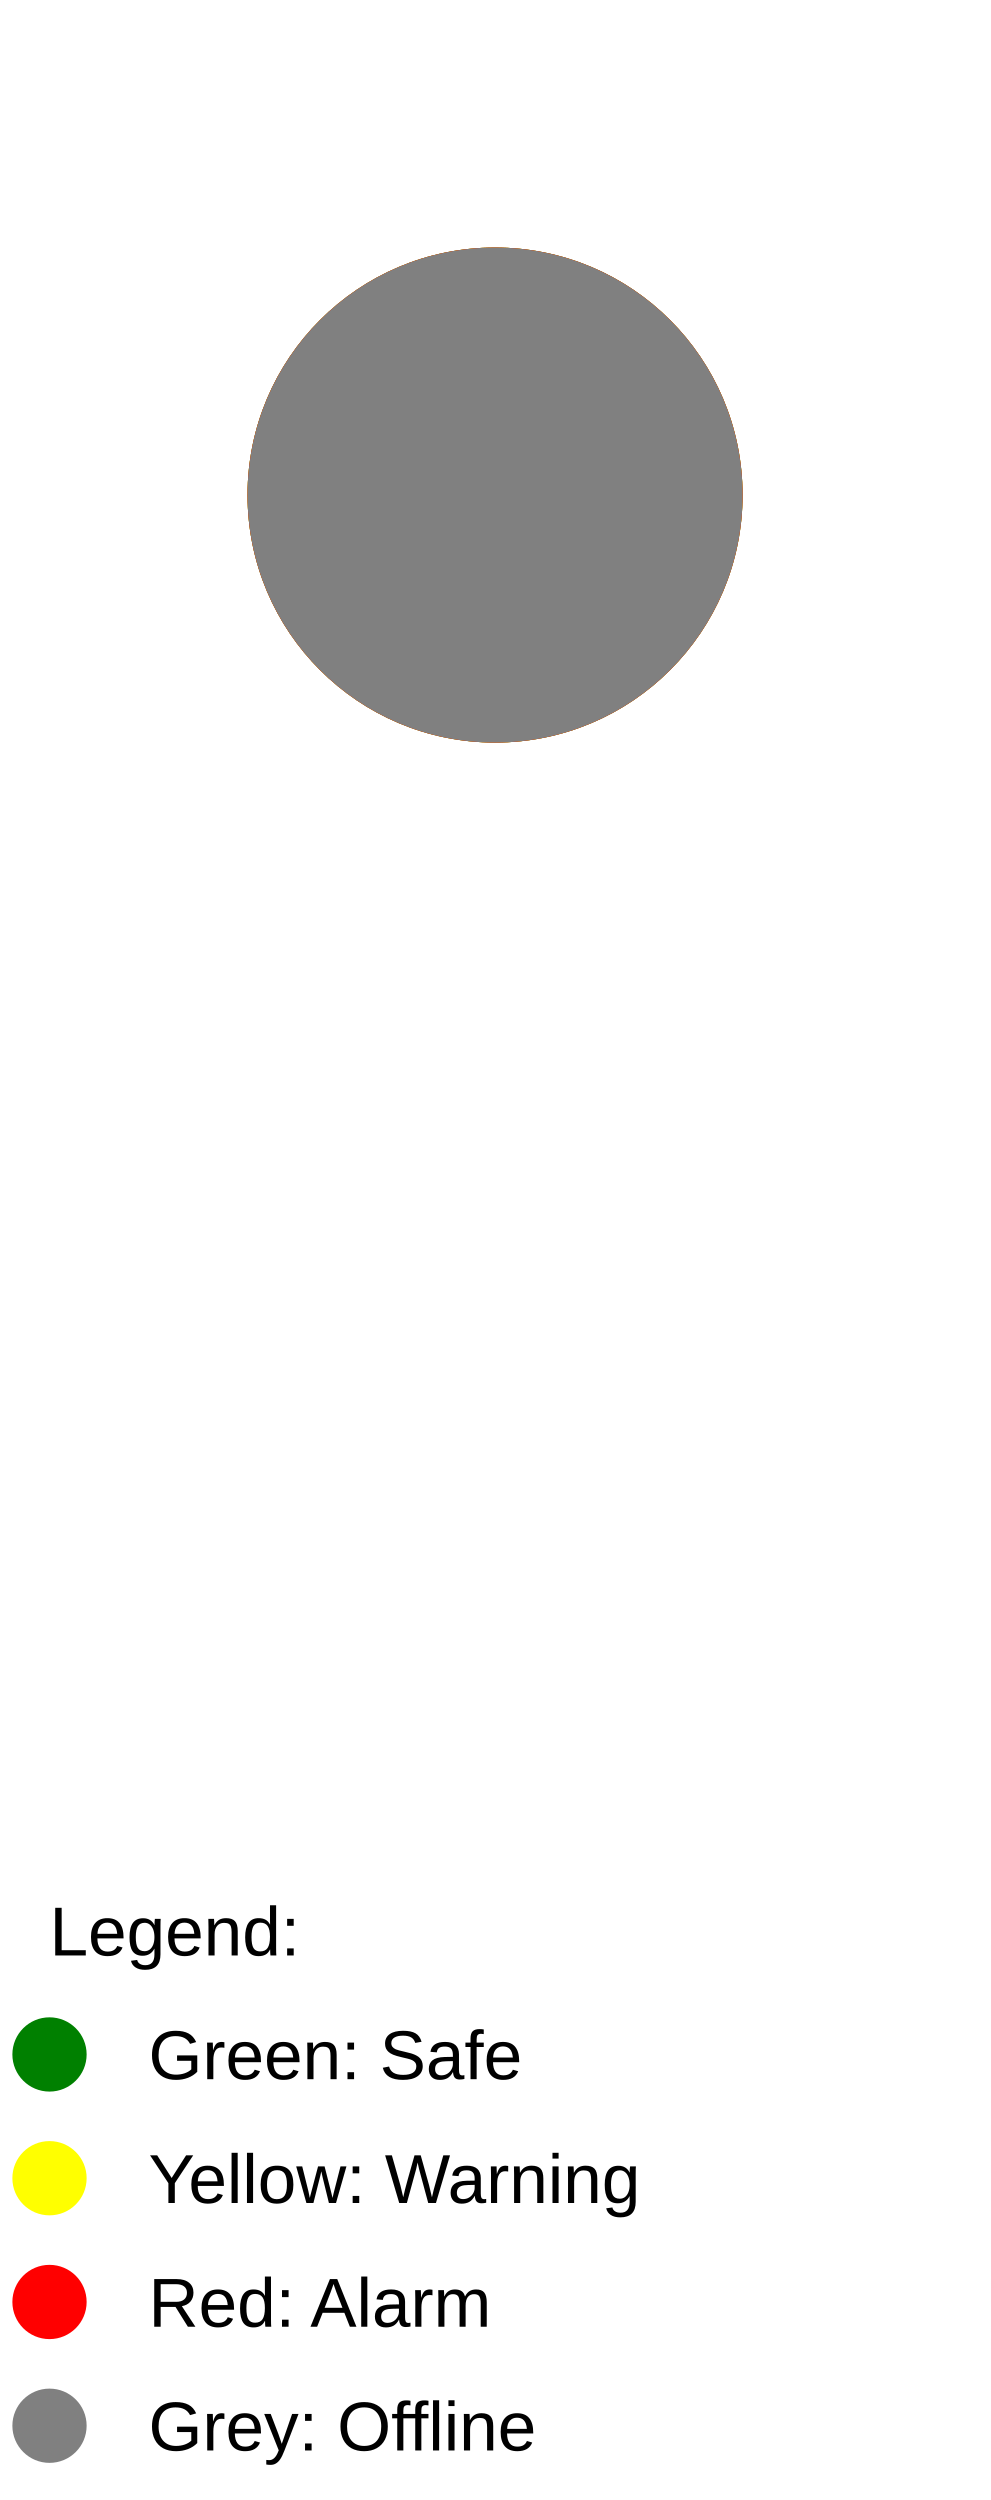
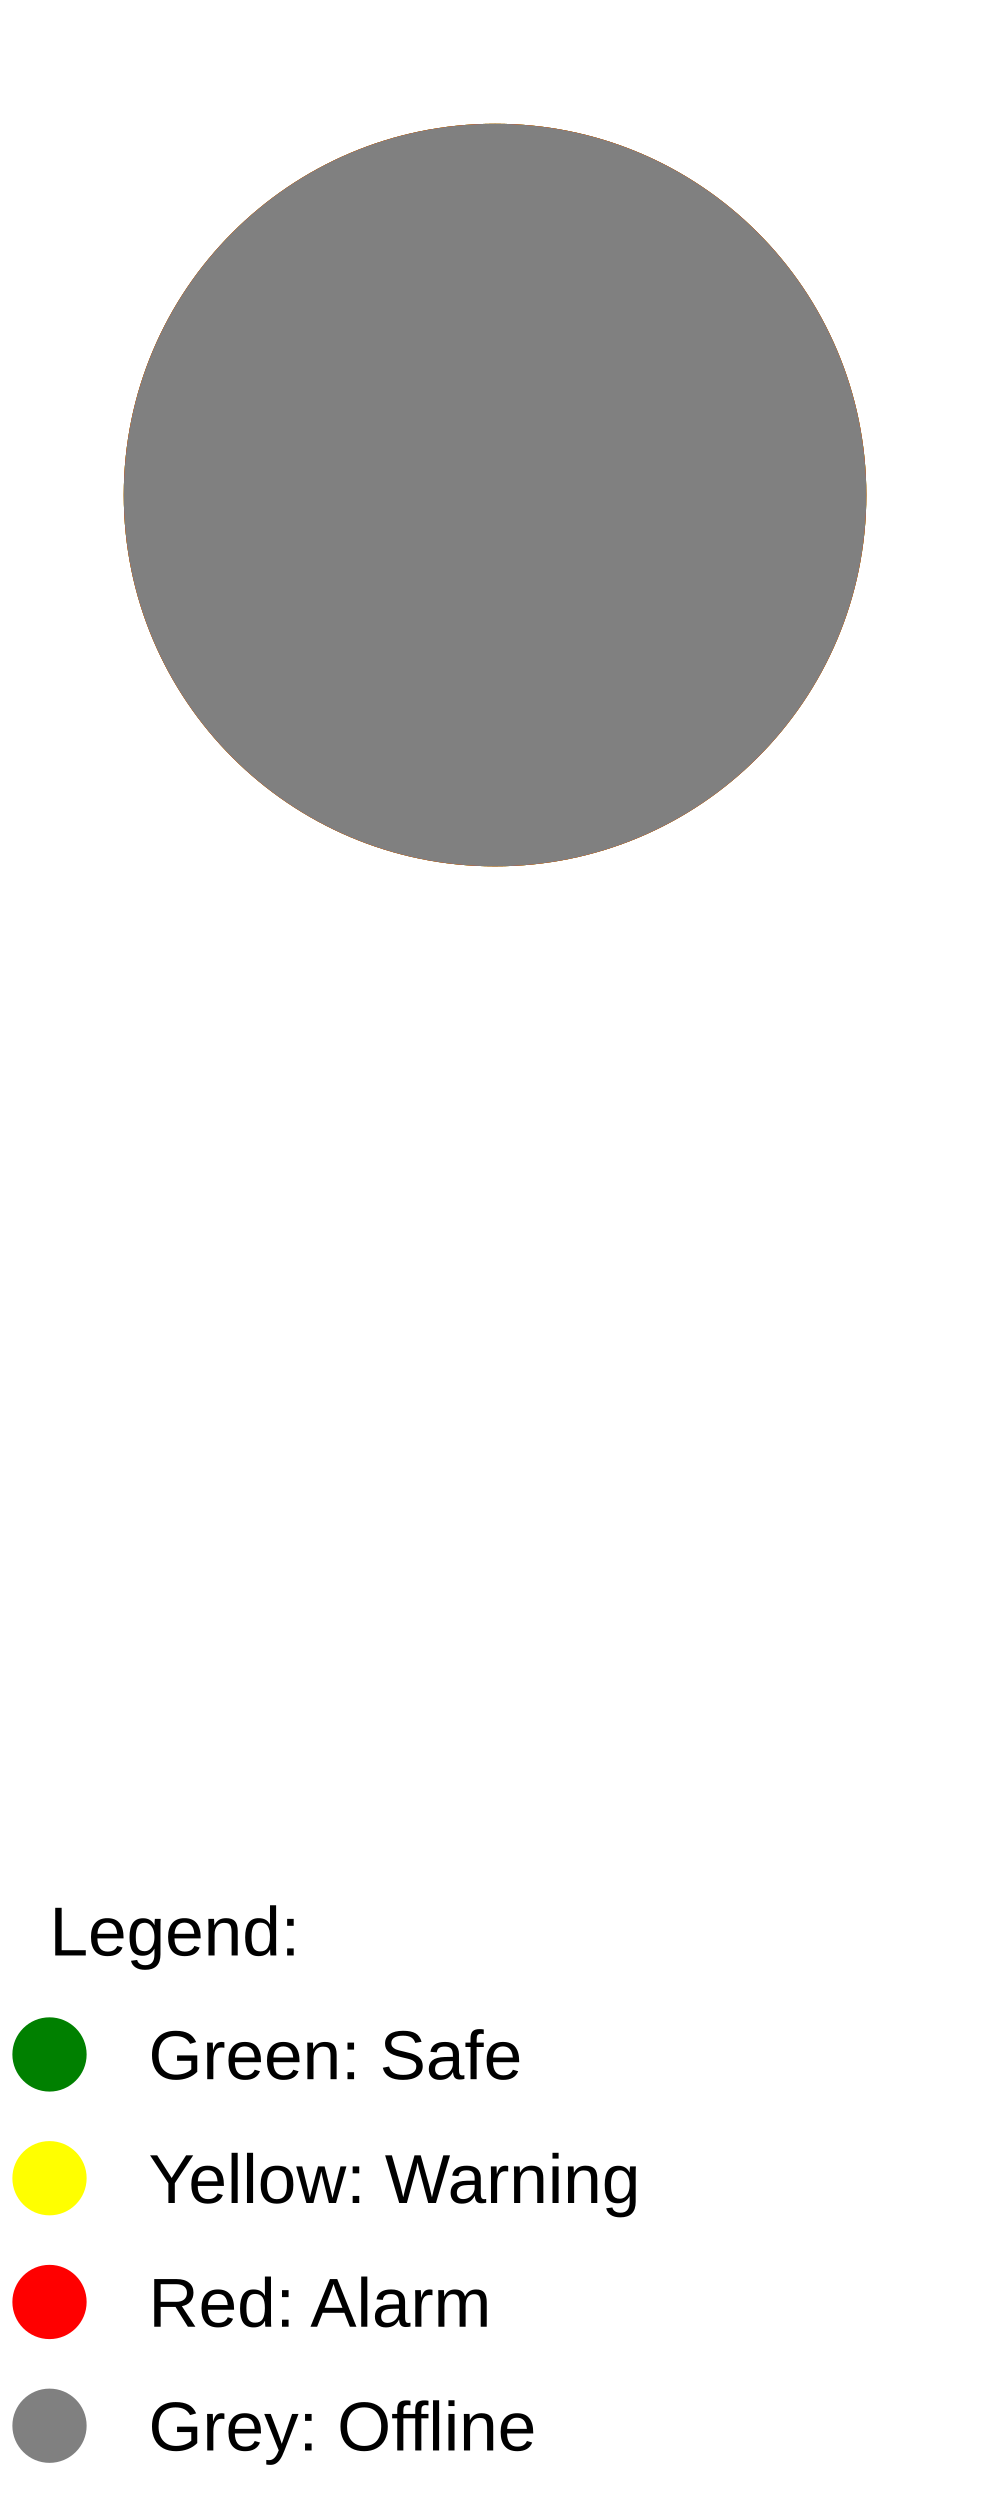
<svg xmlns="http://www.w3.org/2000/svg" height="505" width="200">
   version="1.1"
   id="svg9"&gt;

-   <circle fill="green" r="50" cy="100" cx="100" id="greenCircle" />
-   <circle fill-opacity="$Warning$" fill="yellow" r="50" cy="100" cx="100" id="yellowCircle" />
-   <circle fill-opacity="$Alarm$" fill="red" r="50" cy="100" cx="100" id="redCircle" />
-   <circle fill-opacity="$Offline$" fill="grey" r="50" cy="100" cx="100" id="greyCircle" />
+   <circle fill="green" r="75" cy="100" cx="100" id="greenCircle" />
+   <circle fill-opacity="$Warning$" fill="yellow" r="75" cy="100" cx="100" id="yellowCircle" />
+   <circle fill-opacity="$Alarm$" fill="red" r="75" cy="100" cx="100" id="redCircle" />
+   <circle fill-opacity="$Offline$" fill="grey" r="75" cy="100" cx="100" id="greyCircle" />
  <text fill="black" font-size="14" font-family="Arial" y="395" x="10">Legend:</text>
  <circle fill="green" r="7.5" cy="415" cx="10" />
  <text fill="black" font-size="14" font-family="Arial" y="420" x="30">Green: Safe</text>
  <circle fill="yellow" r="7.5" cy="440" cx="10" />
  <text fill="black" font-size="14" font-family="Arial" y="445" x="30">Yellow: Warning</text>
  <circle fill="red" r="7.5" cy="465" cx="10" />
  <text fill="black" font-size="14" font-family="Arial" y="470" x="30">Red: Alarm</text>
  <circle fill="grey" r="7.5" cy="490" cx="10" />
  <text fill="black" font-size="14" font-family="Arial" y="495" x="30">Grey: Offline</text>
</svg>
